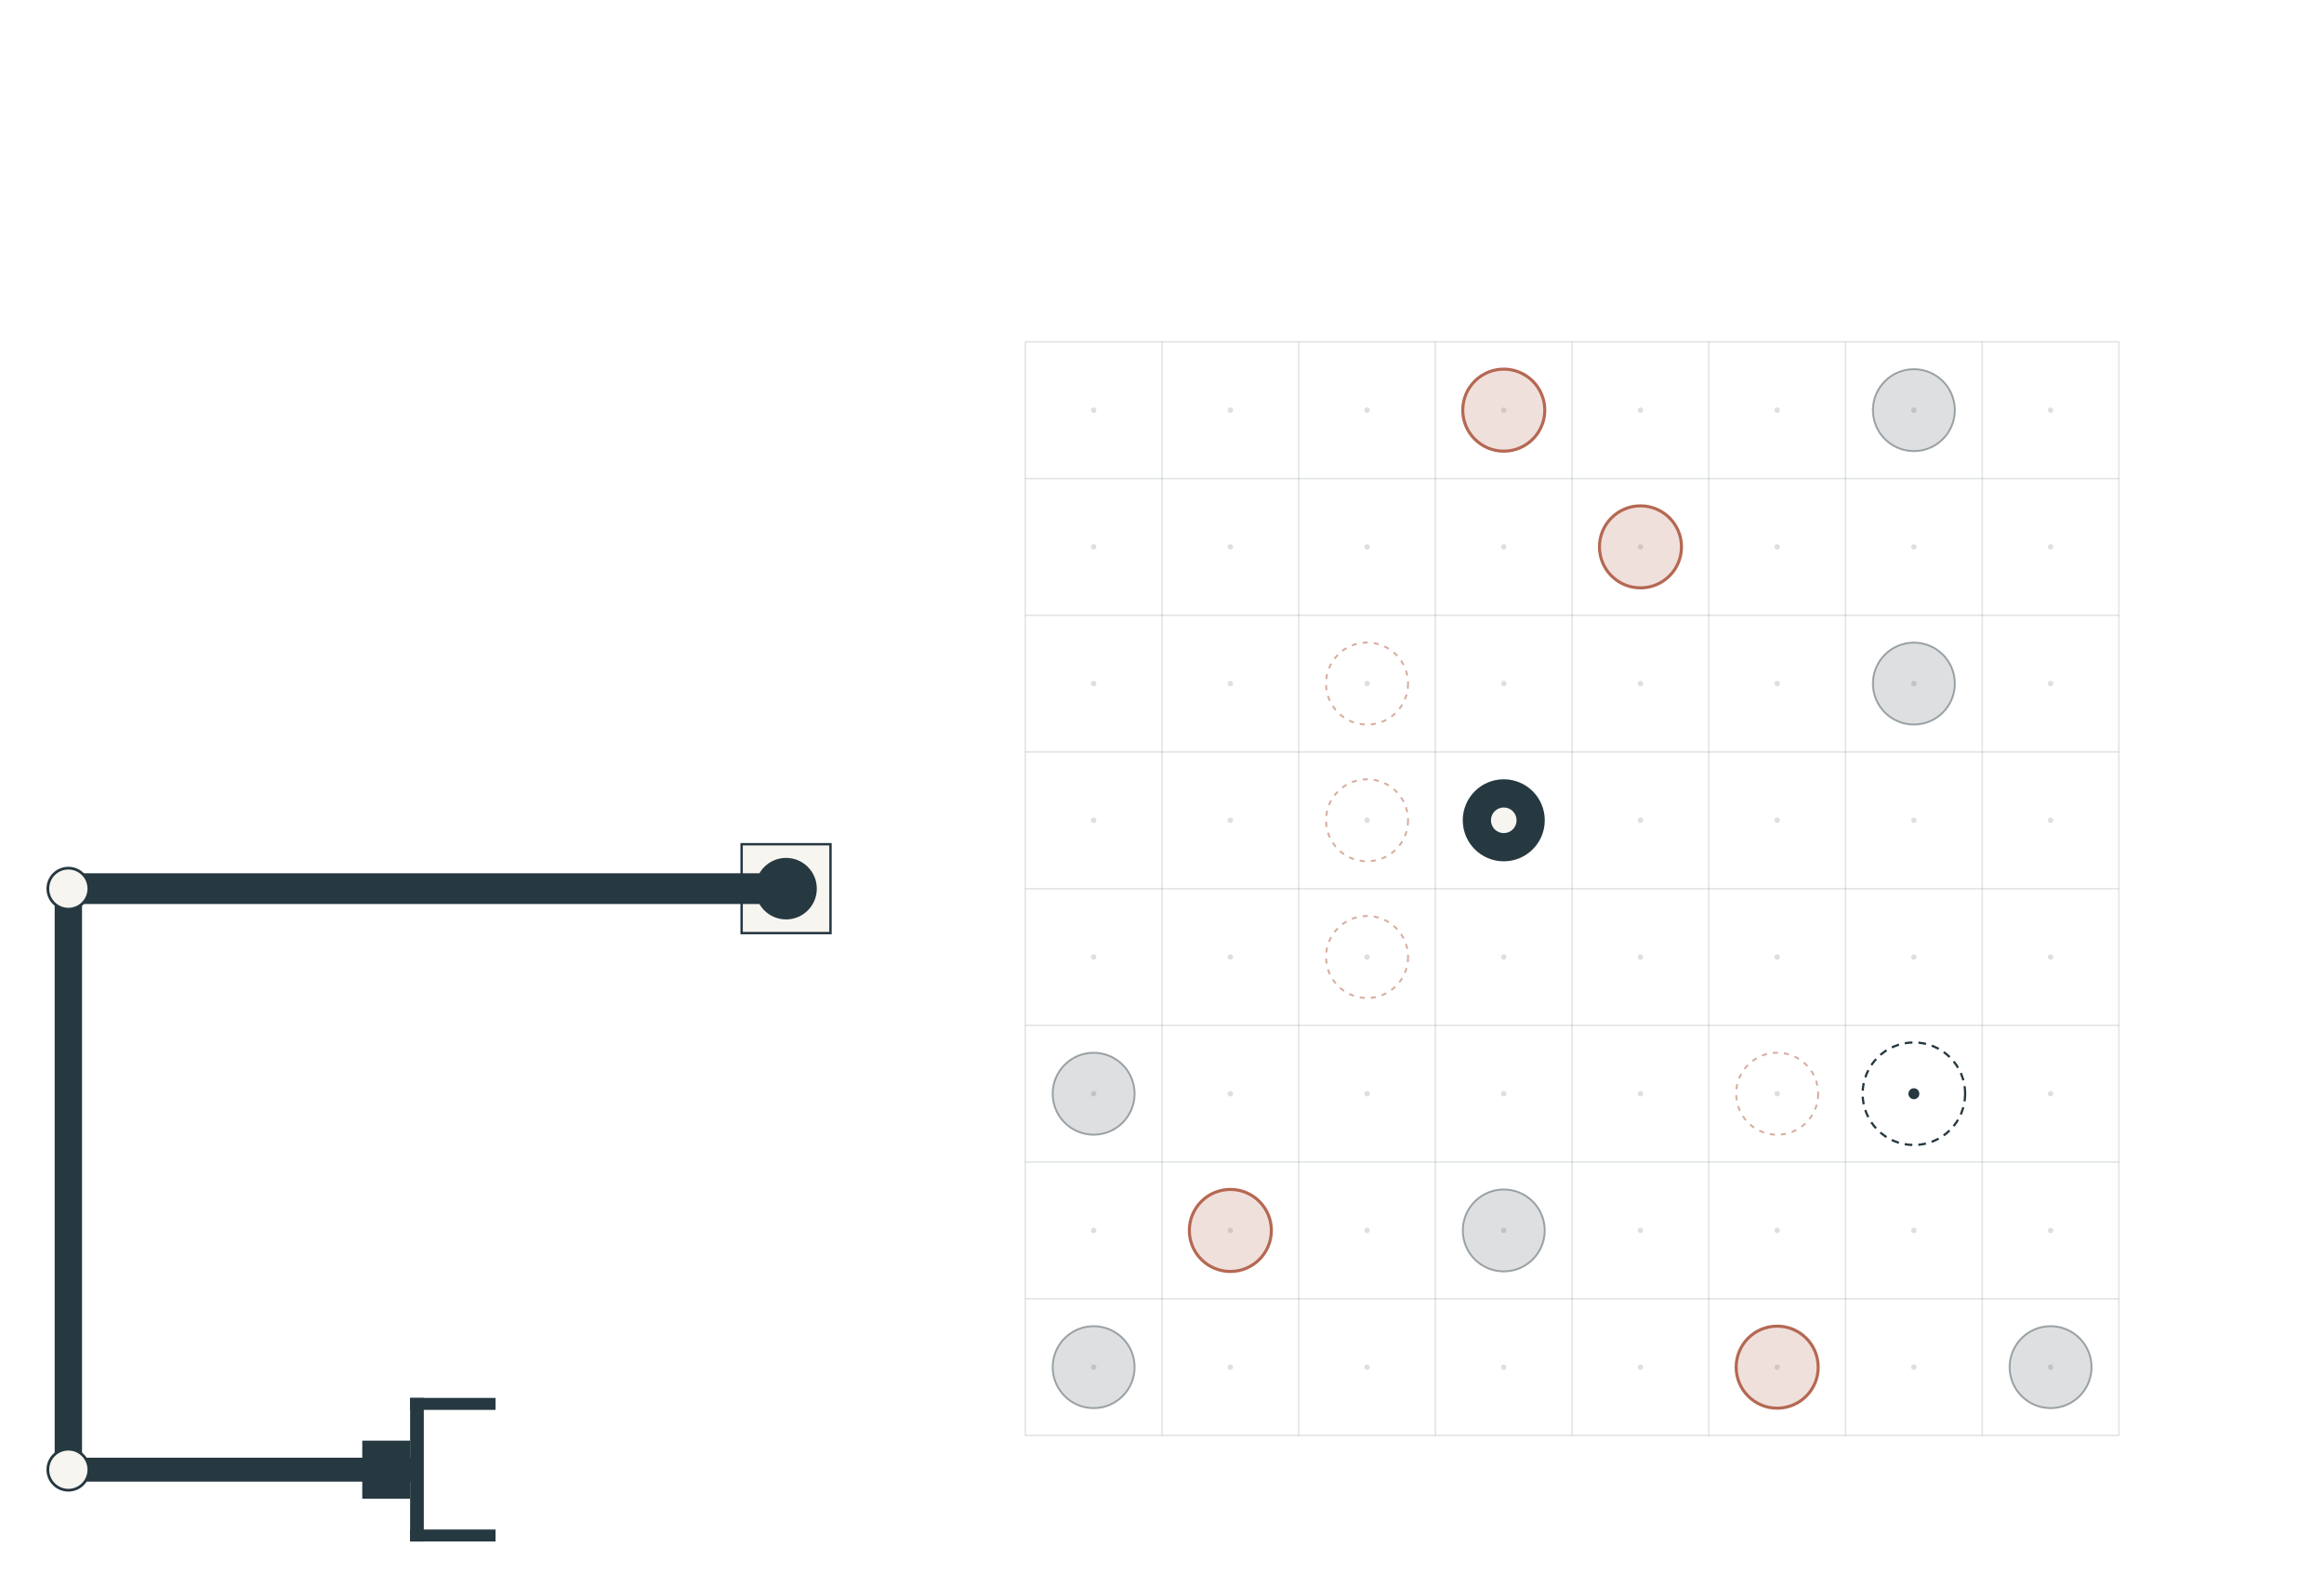
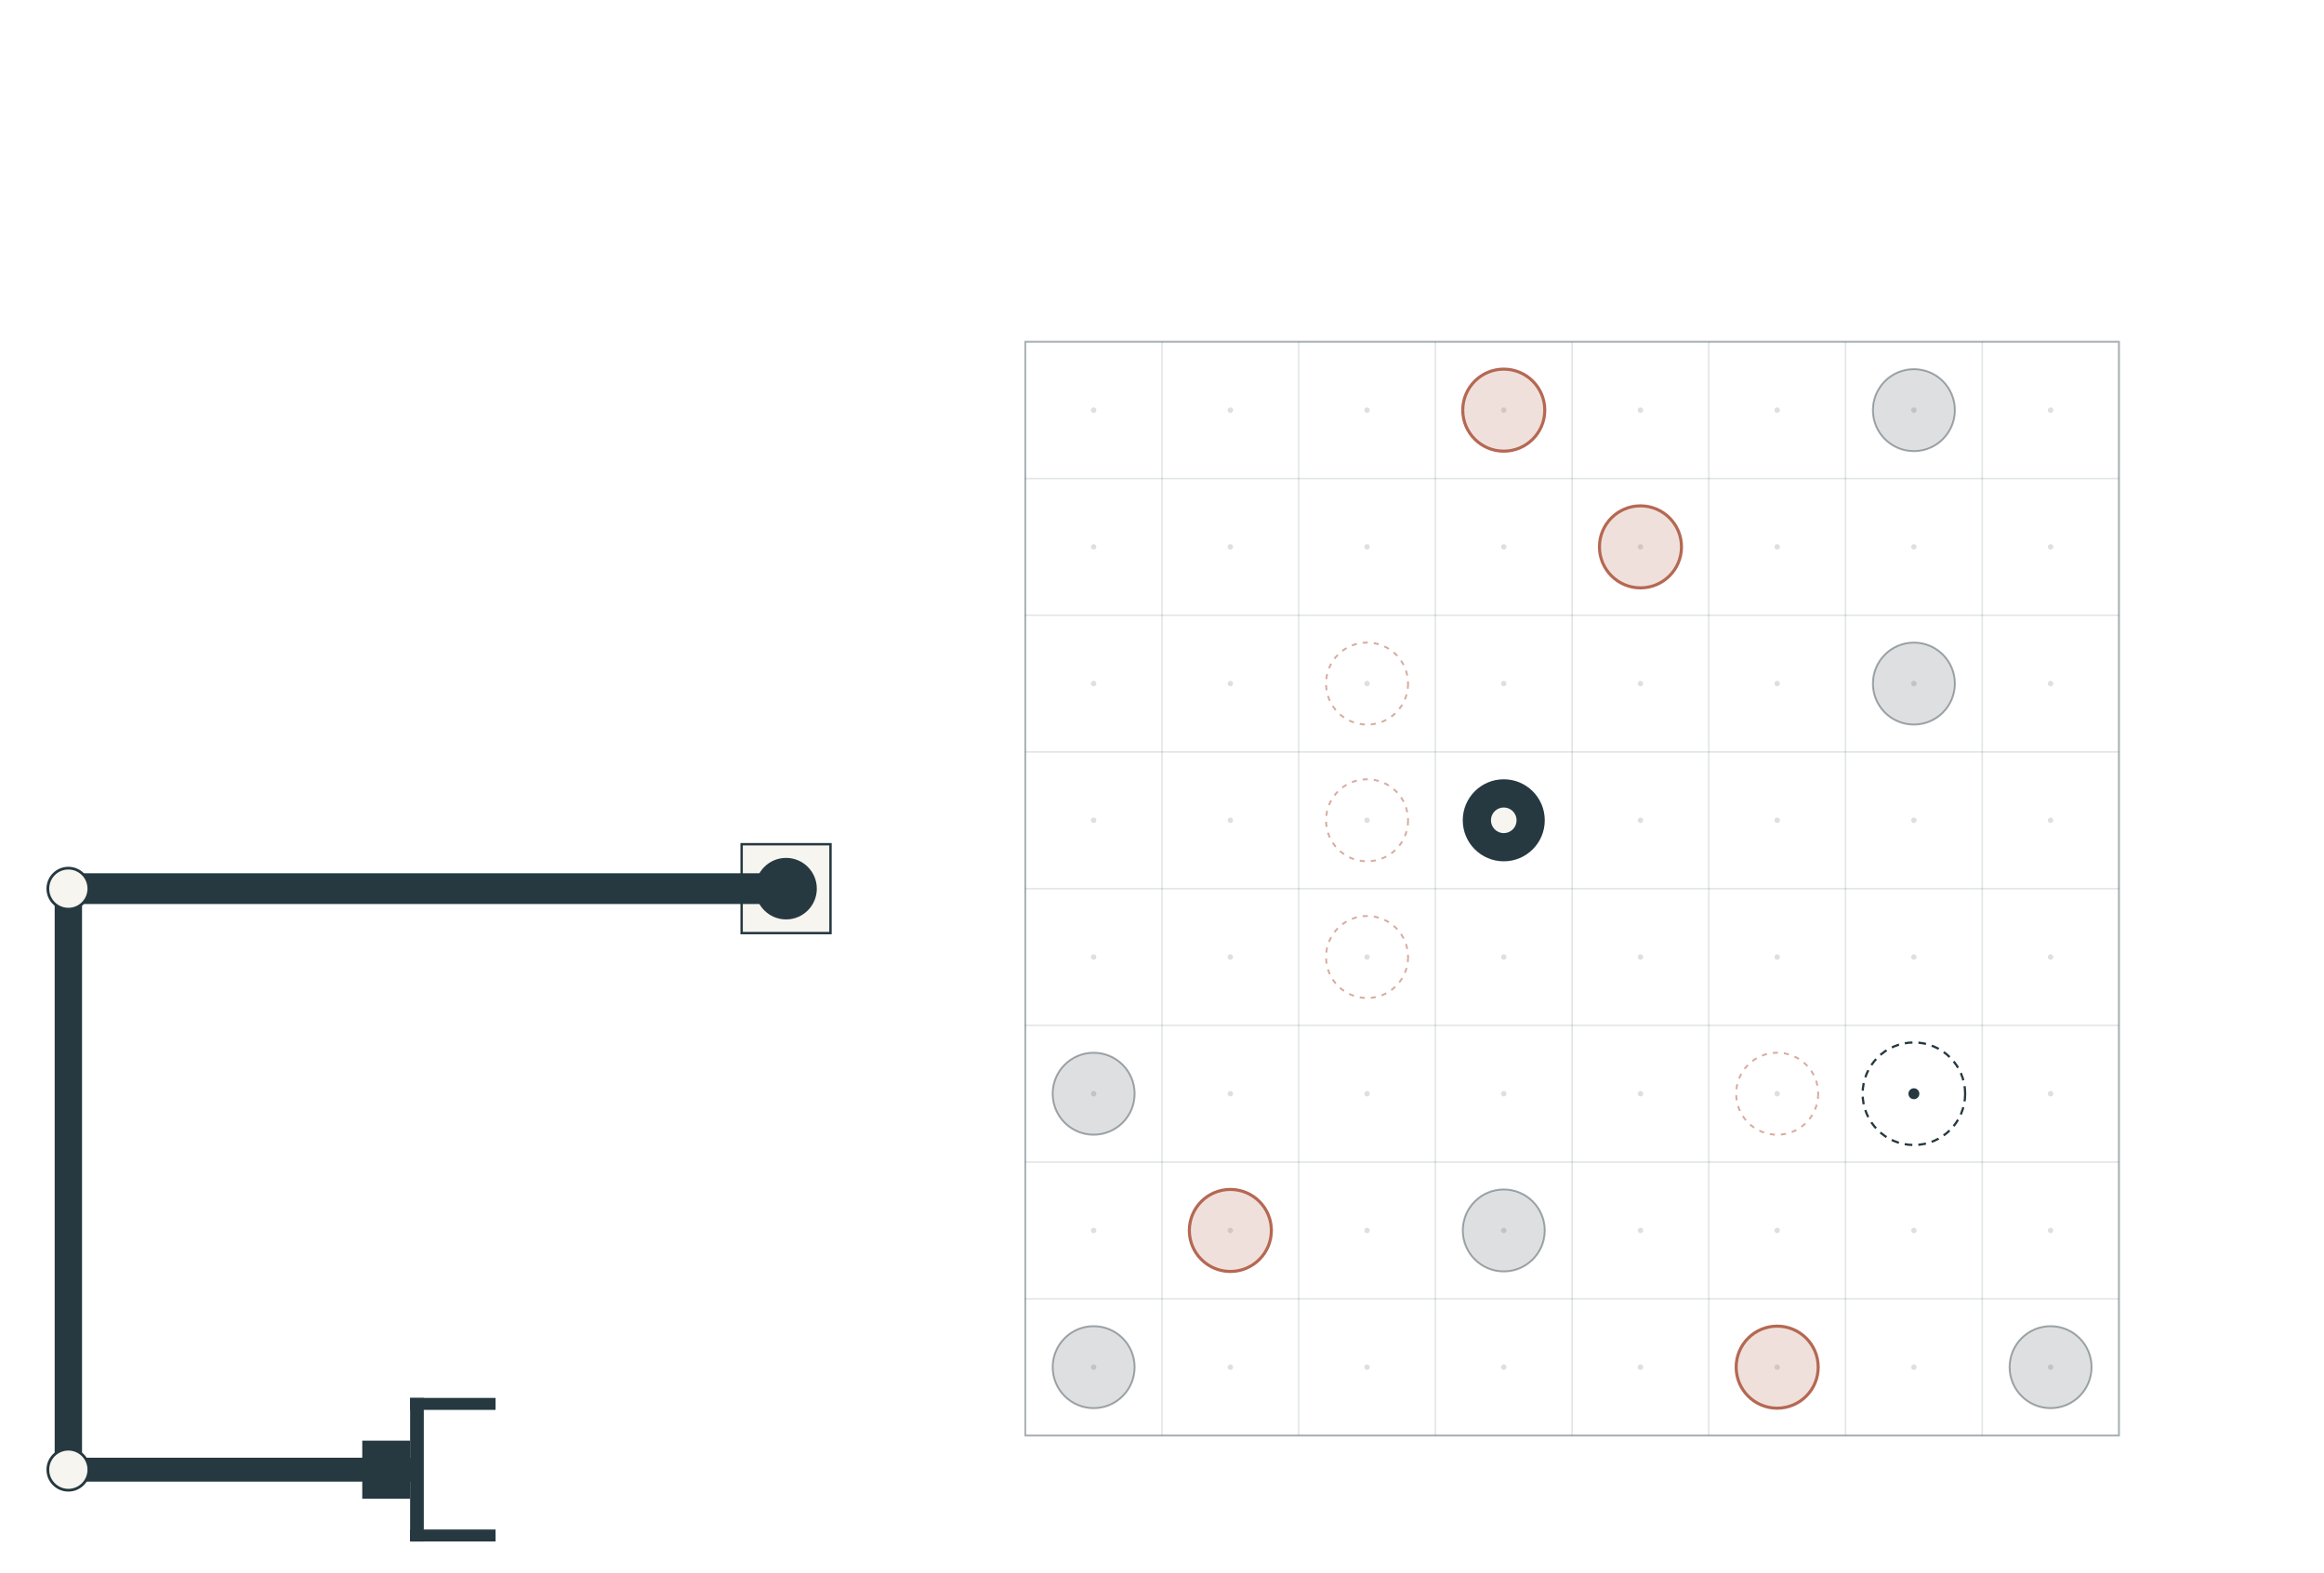
<svg xmlns="http://www.w3.org/2000/svg" viewBox="0 0 1360 920" width="1360" height="920" fill="none" shape-rendering="geometricPrecision">
  <g id="lattice">
    <g id="lattice-lines" stroke="#263840" stroke-width="0.9" stroke-opacity="0.13" fill="none">
      <path d="M600,840 L600,200" />
      <path d="M680,840 L680,200" />
      <path d="M760,840 L760,200" />
      <path d="M840,840 L840,200" />
      <path d="M920,840 L920,200" />
      <path d="M1000,840 L1000,200" />
      <path d="M1080,840 L1080,200" />
      <path d="M1160,840 L1160,200" />
      <path d="M1240,840 L1240,200" />
      <path d="M600,840 L1240,840" />
      <path d="M600,760 L1240,760" />
      <path d="M600,680 L1240,680" />
      <path d="M600,600 L1240,600" />
      <path d="M600,520 L1240,520" />
      <path d="M600,440 L1240,440" />
      <path d="M600,360 L1240,360" />
      <path d="M600,280 L1240,280" />
      <path d="M600,200 L1240,200" />
    </g>
+     <rect x="600" y="200" width="640" height="640" stroke="#263840" stroke-opacity="0.3" stroke-width="1.2" />
    <g id="lattice-centres">
      <circle cx="640" cy="800" r="1.6" fill="#263840" fill-opacity="0.16" />
      <circle cx="720" cy="800" r="1.6" fill="#263840" fill-opacity="0.16" />
      <circle cx="800" cy="800" r="1.6" fill="#263840" fill-opacity="0.16" />
      <circle cx="880" cy="800" r="1.6" fill="#263840" fill-opacity="0.16" />
      <circle cx="960" cy="800" r="1.6" fill="#263840" fill-opacity="0.16" />
      <circle cx="1040" cy="800" r="1.6" fill="#263840" fill-opacity="0.16" />
      <circle cx="1120" cy="800" r="1.6" fill="#263840" fill-opacity="0.16" />
      <circle cx="1200" cy="800" r="1.6" fill="#263840" fill-opacity="0.16" />
      <circle cx="640" cy="720" r="1.6" fill="#263840" fill-opacity="0.16" />
      <circle cx="720" cy="720" r="1.6" fill="#263840" fill-opacity="0.16" />
      <circle cx="800" cy="720" r="1.6" fill="#263840" fill-opacity="0.16" />
      <circle cx="880" cy="720" r="1.6" fill="#263840" fill-opacity="0.16" />
      <circle cx="960" cy="720" r="1.6" fill="#263840" fill-opacity="0.16" />
      <circle cx="1040" cy="720" r="1.6" fill="#263840" fill-opacity="0.16" />
      <circle cx="1120" cy="720" r="1.6" fill="#263840" fill-opacity="0.16" />
      <circle cx="1200" cy="720" r="1.6" fill="#263840" fill-opacity="0.16" />
      <circle cx="640" cy="640" r="1.6" fill="#263840" fill-opacity="0.16" />
      <circle cx="720" cy="640" r="1.6" fill="#263840" fill-opacity="0.16" />
      <circle cx="800" cy="640" r="1.6" fill="#263840" fill-opacity="0.16" />
      <circle cx="880" cy="640" r="1.6" fill="#263840" fill-opacity="0.16" />
      <circle cx="960" cy="640" r="1.6" fill="#263840" fill-opacity="0.16" />
      <circle cx="1040" cy="640" r="1.6" fill="#263840" fill-opacity="0.16" />
      <circle cx="1120" cy="640" r="1.6" fill="#263840" fill-opacity="0.16" />
      <circle cx="1200" cy="640" r="1.6" fill="#263840" fill-opacity="0.16" />
      <circle cx="640" cy="560" r="1.6" fill="#263840" fill-opacity="0.16" />
      <circle cx="720" cy="560" r="1.6" fill="#263840" fill-opacity="0.16" />
      <circle cx="800" cy="560" r="1.6" fill="#263840" fill-opacity="0.16" />
      <circle cx="880" cy="560" r="1.6" fill="#263840" fill-opacity="0.16" />
      <circle cx="960" cy="560" r="1.6" fill="#263840" fill-opacity="0.16" />
      <circle cx="1040" cy="560" r="1.6" fill="#263840" fill-opacity="0.16" />
      <circle cx="1120" cy="560" r="1.6" fill="#263840" fill-opacity="0.16" />
      <circle cx="1200" cy="560" r="1.6" fill="#263840" fill-opacity="0.16" />
      <circle cx="640" cy="480" r="1.6" fill="#263840" fill-opacity="0.16" />
      <circle cx="720" cy="480" r="1.6" fill="#263840" fill-opacity="0.16" />
      <circle cx="800" cy="480" r="1.6" fill="#263840" fill-opacity="0.16" />
      <circle cx="880" cy="480" r="1.6" fill="#263840" fill-opacity="0.16" />
      <circle cx="960" cy="480" r="1.6" fill="#263840" fill-opacity="0.16" />
      <circle cx="1040" cy="480" r="1.6" fill="#263840" fill-opacity="0.16" />
      <circle cx="1120" cy="480" r="1.6" fill="#263840" fill-opacity="0.16" />
      <circle cx="1200" cy="480" r="1.6" fill="#263840" fill-opacity="0.16" />
      <circle cx="640" cy="400" r="1.6" fill="#263840" fill-opacity="0.16" />
      <circle cx="720" cy="400" r="1.6" fill="#263840" fill-opacity="0.16" />
      <circle cx="800" cy="400" r="1.6" fill="#263840" fill-opacity="0.16" />
      <circle cx="880" cy="400" r="1.6" fill="#263840" fill-opacity="0.16" />
      <circle cx="960" cy="400" r="1.6" fill="#263840" fill-opacity="0.16" />
      <circle cx="1040" cy="400" r="1.6" fill="#263840" fill-opacity="0.16" />
      <circle cx="1120" cy="400" r="1.6" fill="#263840" fill-opacity="0.16" />
      <circle cx="1200" cy="400" r="1.6" fill="#263840" fill-opacity="0.16" />
      <circle cx="640" cy="320" r="1.6" fill="#263840" fill-opacity="0.16" />
      <circle cx="720" cy="320" r="1.6" fill="#263840" fill-opacity="0.16" />
      <circle cx="800" cy="320" r="1.6" fill="#263840" fill-opacity="0.16" />
      <circle cx="880" cy="320" r="1.6" fill="#263840" fill-opacity="0.16" />
      <circle cx="960" cy="320" r="1.6" fill="#263840" fill-opacity="0.16" />
      <circle cx="1040" cy="320" r="1.6" fill="#263840" fill-opacity="0.16" />
      <circle cx="1120" cy="320" r="1.6" fill="#263840" fill-opacity="0.16" />
      <circle cx="1200" cy="320" r="1.6" fill="#263840" fill-opacity="0.16" />
      <circle cx="640" cy="240" r="1.6" fill="#263840" fill-opacity="0.16" />
      <circle cx="720" cy="240" r="1.6" fill="#263840" fill-opacity="0.16" />
      <circle cx="800" cy="240" r="1.6" fill="#263840" fill-opacity="0.16" />
      <circle cx="880" cy="240" r="1.6" fill="#263840" fill-opacity="0.16" />
      <circle cx="960" cy="240" r="1.6" fill="#263840" fill-opacity="0.16" />
      <circle cx="1040" cy="240" r="1.6" fill="#263840" fill-opacity="0.16" />
      <circle cx="1120" cy="240" r="1.6" fill="#263840" fill-opacity="0.16" />
      <circle cx="1200" cy="240" r="1.6" fill="#263840" fill-opacity="0.16" />
    </g>
  </g>
  <g id="goal">
    <circle cx="1120" cy="640" r="30" fill="none" stroke="#263840" stroke-width="1.3" stroke-dasharray="4.5 3.5" />
    <circle cx="1120" cy="640" r="3.2" fill="#263840" />
  </g>
  <g id="discs-context">
    <circle cx="1120" cy="240" r="24" id="c0" fill="#263840" fill-opacity="0.16" stroke="#263840" stroke-opacity="0.42" stroke-width="1.1" />
    <circle cx="1120" cy="400" r="24" id="c1" fill="#263840" fill-opacity="0.16" stroke="#263840" stroke-opacity="0.42" stroke-width="1.1" />
    <circle cx="640" cy="800" r="24" id="c2" fill="#263840" fill-opacity="0.16" stroke="#263840" stroke-opacity="0.42" stroke-width="1.1" />
    <circle cx="880" cy="720" r="24" id="c3" fill="#263840" fill-opacity="0.16" stroke="#263840" stroke-opacity="0.42" stroke-width="1.1" />
    <circle cx="1200" cy="800" r="24" id="c4" fill="#263840" fill-opacity="0.16" stroke="#263840" stroke-opacity="0.42" stroke-width="1.1" />
    <circle cx="640" cy="640" r="24" id="c5" fill="#263840" fill-opacity="0.16" stroke="#263840" stroke-opacity="0.42" stroke-width="1.1" />
  </g>
  <g id="blockers-vacated">
    <circle cx="800" cy="400" r="24" id="b1-vacated" fill="none" stroke="#B56852" stroke-opacity="0.55" stroke-width="1.1" stroke-dasharray="3 3.5" />
    <circle cx="800" cy="560" r="24" id="b2-vacated" fill="none" stroke="#B56852" stroke-opacity="0.55" stroke-width="1.1" stroke-dasharray="3 3.5" />
    <circle cx="800" cy="480" r="24" id="b3-vacated" fill="none" stroke="#B56852" stroke-opacity="0.55" stroke-width="1.1" stroke-dasharray="3 3.5" />
    <circle cx="1040" cy="640" r="24" id="b4-vacated" fill="none" stroke="#B56852" stroke-opacity="0.55" stroke-width="1.1" stroke-dasharray="3 3.5" />
  </g>
  <g id="blockers-parked">
    <circle cx="880" cy="240" r="24" id="b1-parked" fill="#B56852" fill-opacity="0.20" stroke="#B56852" stroke-width="1.8" />
    <circle cx="720" cy="720" r="24" id="b2-parked" fill="#B56852" fill-opacity="0.20" stroke="#B56852" stroke-width="1.8" />
    <circle cx="960" cy="320" r="24" id="b3-parked" fill="#B56852" fill-opacity="0.20" stroke="#B56852" stroke-width="1.8" />
    <circle cx="1040" cy="800" r="24" id="b4-parked" fill="#B56852" fill-opacity="0.20" stroke="#B56852" stroke-width="1.8" />
  </g>
  <g id="target">
    <circle cx="880" cy="480" r="24" fill="#263840" />
    <circle cx="880" cy="480" r="7.5" fill="#F7F5F0" />
  </g>
  <g id="robot-home" opacity="1">
    <rect x="-26" y="-26" width="52" height="52" transform="translate(460 520) rotate(-0)" fill="#F7F5F0" stroke="#263840" stroke-width="1.4" />
    <circle cx="460" cy="520" r="18" fill="#263840" />
    <circle cx="460" cy="520" r="5.5" fill="#F7F5F0" />
    <path d="M460,520 L40,520" stroke="#263840" stroke-width="18" stroke-linecap="round" />
    <path d="M40,520 L40,860" stroke="#263840" stroke-width="16" stroke-linecap="round" />
    <path d="M40,860 L240,860" stroke="#263840" stroke-width="14" stroke-linecap="round" />
    <rect x="-14" y="-17" width="28" height="34" transform="translate(226 860) rotate(-360)" fill="#263840" />
    <rect x="-4" y="-42" width="8" height="84" transform="translate(244 860) rotate(-360)" fill="#263840" />
    <rect x="-25" y="-3.5" width="50" height="7" transform="translate(265 898.5) rotate(-360)" fill="#263840" />
    <rect x="-25" y="-3.5" width="50" height="7" transform="translate(265 821.5) rotate(-360)" fill="#263840" />
    <circle cx="40" cy="520" r="12" fill="#F7F5F0" stroke="#263840" stroke-width="1.6" />
    <circle cx="40" cy="860" r="12" fill="#F7F5F0" stroke="#263840" stroke-width="1.6" />
  </g>
</svg>
